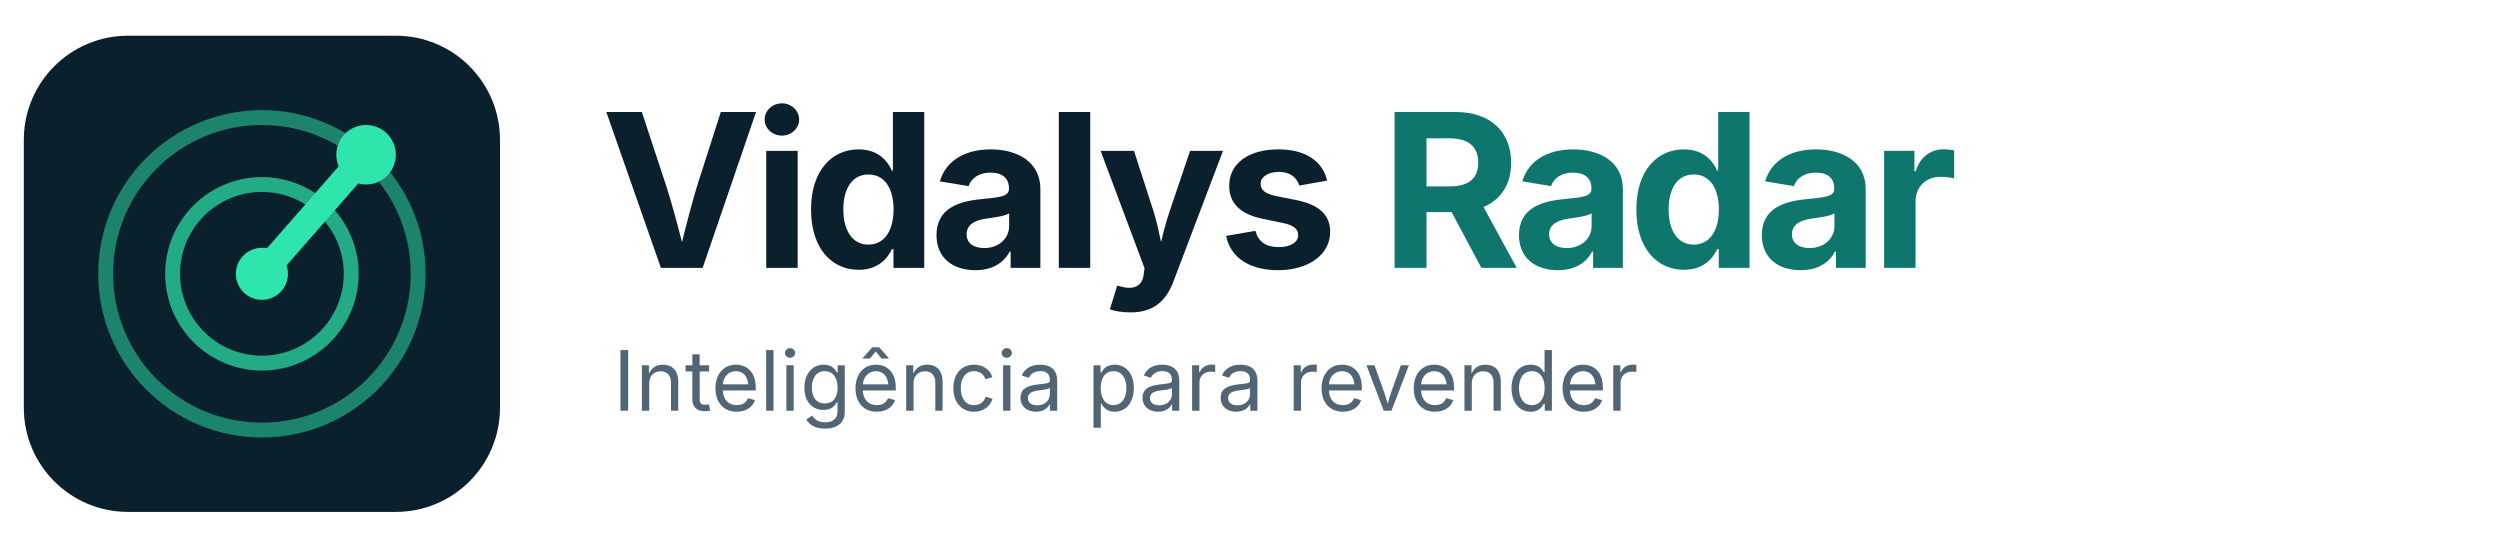
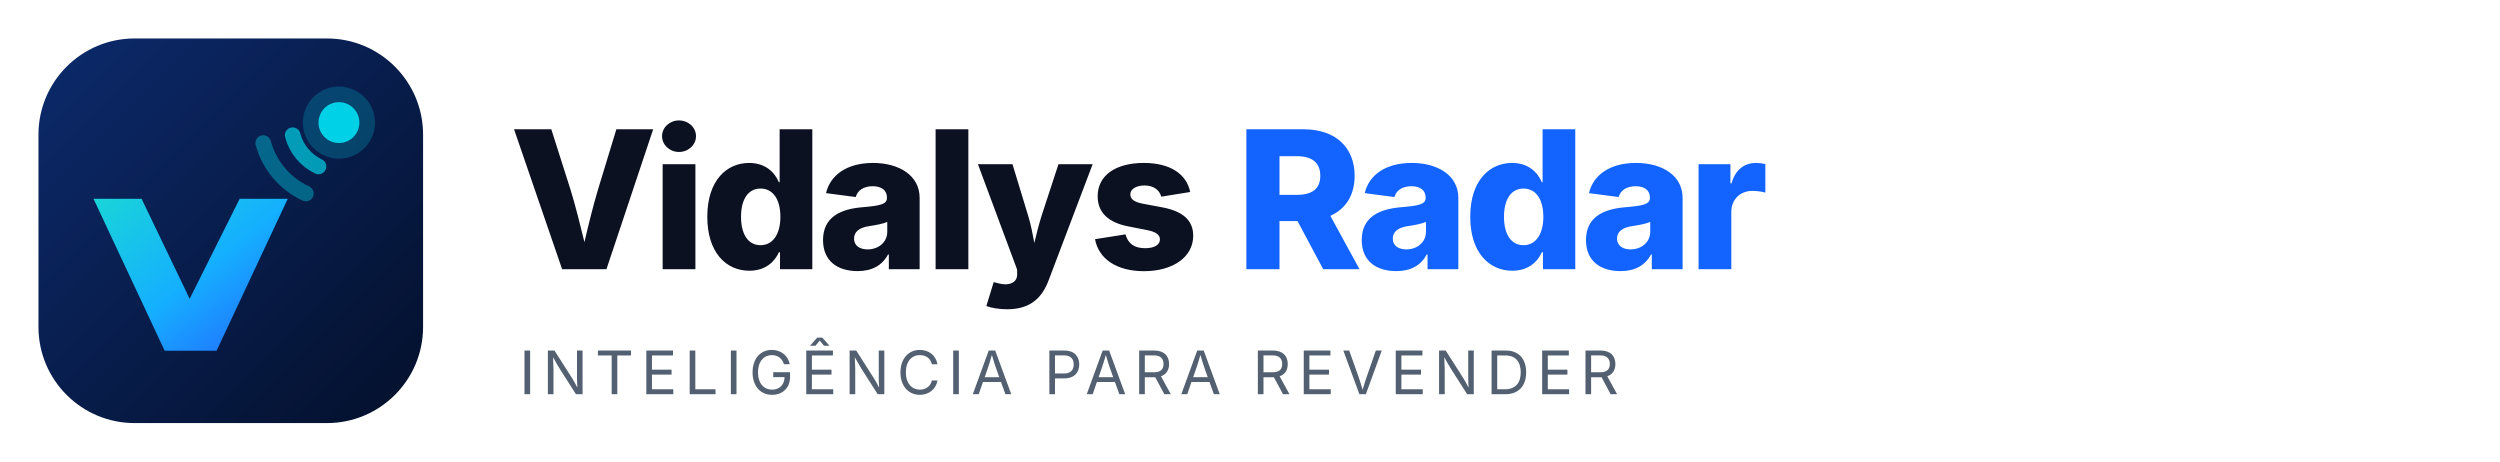
- <svg xmlns="http://www.w3.org/2000/svg" viewBox="0 0 420 92" role="img" aria-label="Vidalys Radar">
-   <g transform="translate(4 6) scale(1.25)">
-     <rect width="64" height="64" rx="14" fill="#0B202D" />
-     <g fill="none" stroke="#2EE5AD">
-       <circle cx="32" cy="32" r="21" stroke-width="2" opacity=".5" />
-       <circle cx="32" cy="32" r="12" stroke-width="2" opacity=".7" />
-       <path d="M32 32 46 16" stroke-width="3.5" stroke-linecap="round" />
+ <svg xmlns="http://www.w3.org/2000/svg" viewBox="0 0 520 96" role="img" aria-label="Vidalys Radar">
+   <defs>
+     <linearGradient id="vr-bg" x1="0" y1="0" x2="1" y2="1">
+       <stop stop-color="#0C2A6C" />
+       <stop offset="1" stop-color="#04102B" />
+     </linearGradient>
+     <linearGradient id="vr-v" x1="0" y1="0" x2="1" y2="1">
+       <stop stop-color="#19D5D8" />
+       <stop offset=".52" stop-color="#15AFFF" />
+       <stop offset="1" stop-color="#2563FF" />
+     </linearGradient>
+   </defs>
+   <g transform="translate(8 8) scale(1.25)">
+     <rect width="64" height="64" rx="16" fill="url(#vr-bg)" />
+     <path transform="translate(5 19) scale(.32)" d="M13 24L38 24 63 76 89 24 114 24 77 103 50 103Z" fill="url(#vr-v)" />
+     <g fill="none" stroke="#00D1E6" stroke-linecap="round" stroke-width="2.6">
+       <path d="M46.6 21.3A8 8 0 0 1 42.3 16.1" opacity=".7" />
+       <path d="M44.5 25.8A13 13 0 0 1 37.4 17.4" opacity=".4" />
    </g>
-     <circle cx="32" cy="32" r="3.5" fill="#2EE5AD" />
-     <circle cx="46" cy="16" r="4" fill="#2EE5AD" />
+     <circle cx="50" cy="14" r="6" fill="#00D1E6" opacity=".22" />
+     <circle cx="50" cy="14" r="3.4" fill="#00D1E6" />
  </g>
-   <text x="101" y="45" font-family="Manrope,Inter,Arial,sans-serif" font-size="36" font-weight="700" letter-spacing="-1.4" fill="#0B202D">Vidalys <tspan fill="#0F766E">Radar</tspan>
+   <text x="106" y="56" font-size="40" font-weight="780" fill="#0B1120" font-family="Manrope,Inter,Arial,sans-serif" letter-spacing="-1.2">Vidalys <tspan fill="#1263FF">Radar</tspan>
  </text>
-   <text x="103" y="69" font-family="Inter,Arial,sans-serif" font-size="14" fill="#526575">Inteligência para revender</text>
+   <text x="108" y="82" font-size="12.5" letter-spacing="1.5" fill="#526071" font-family="Inter,Manrope,Arial,sans-serif">INTELIGÊNCIA PARA REVENDER</text>
</svg>
